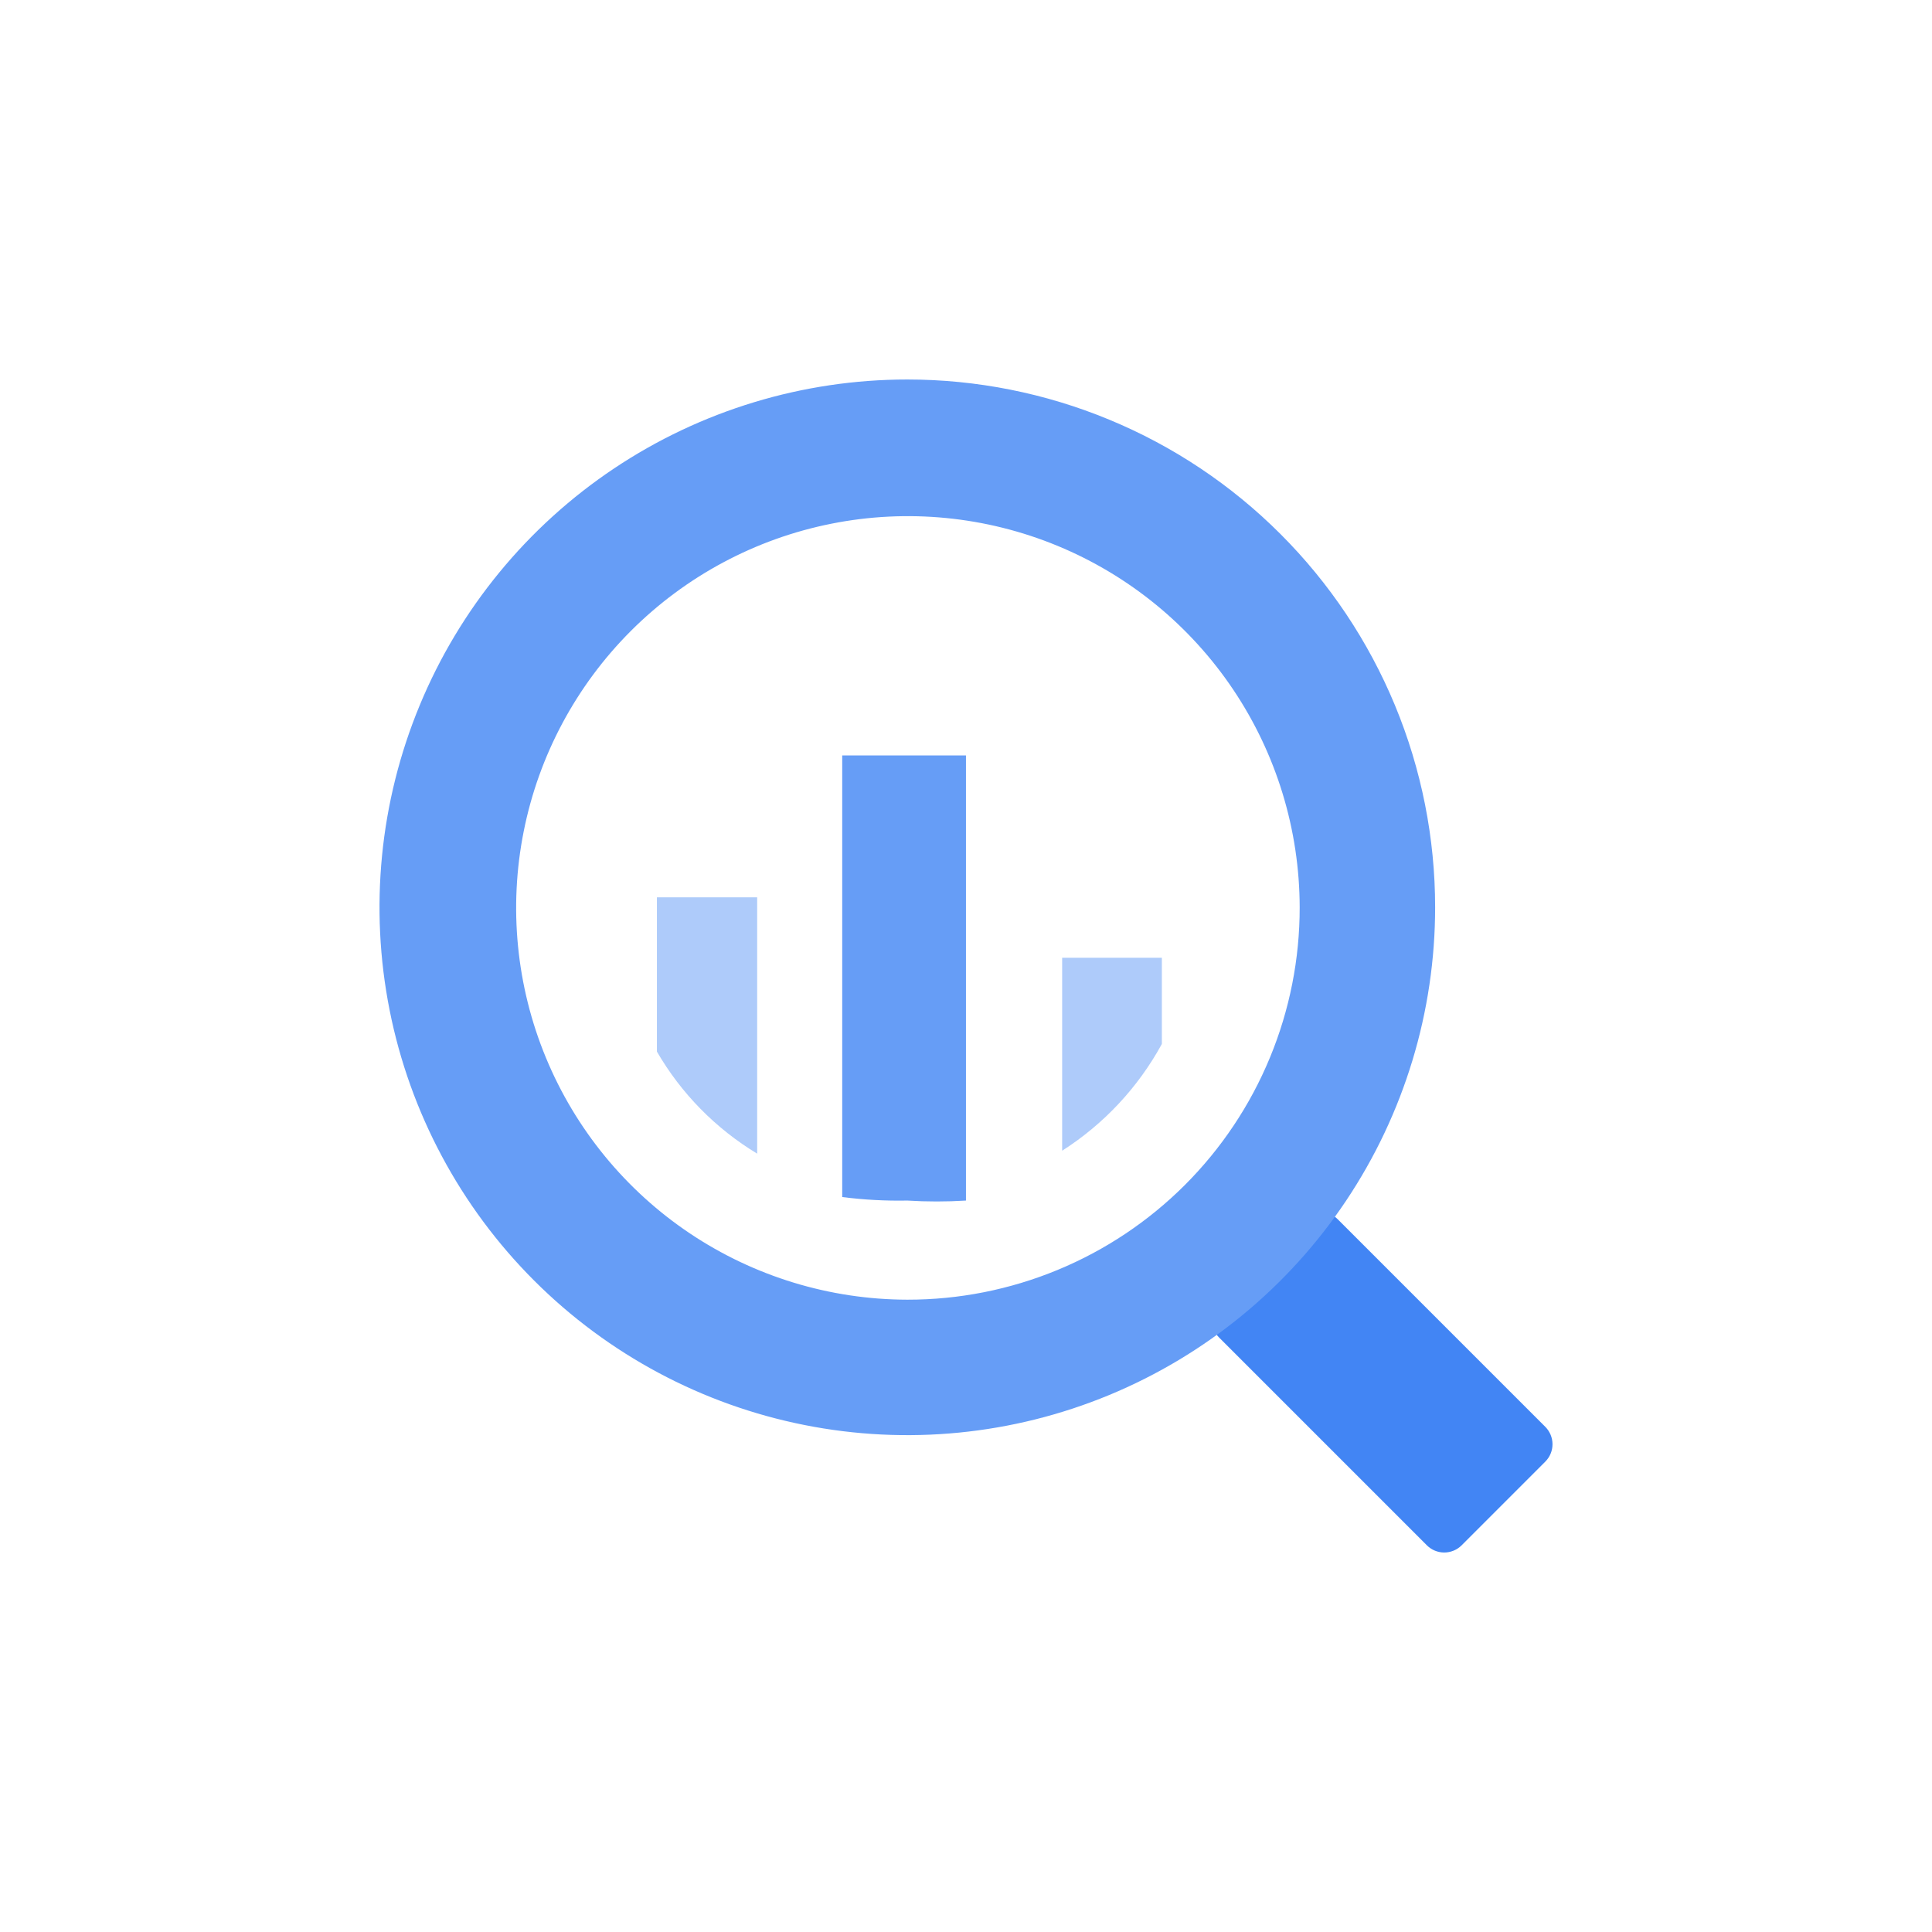
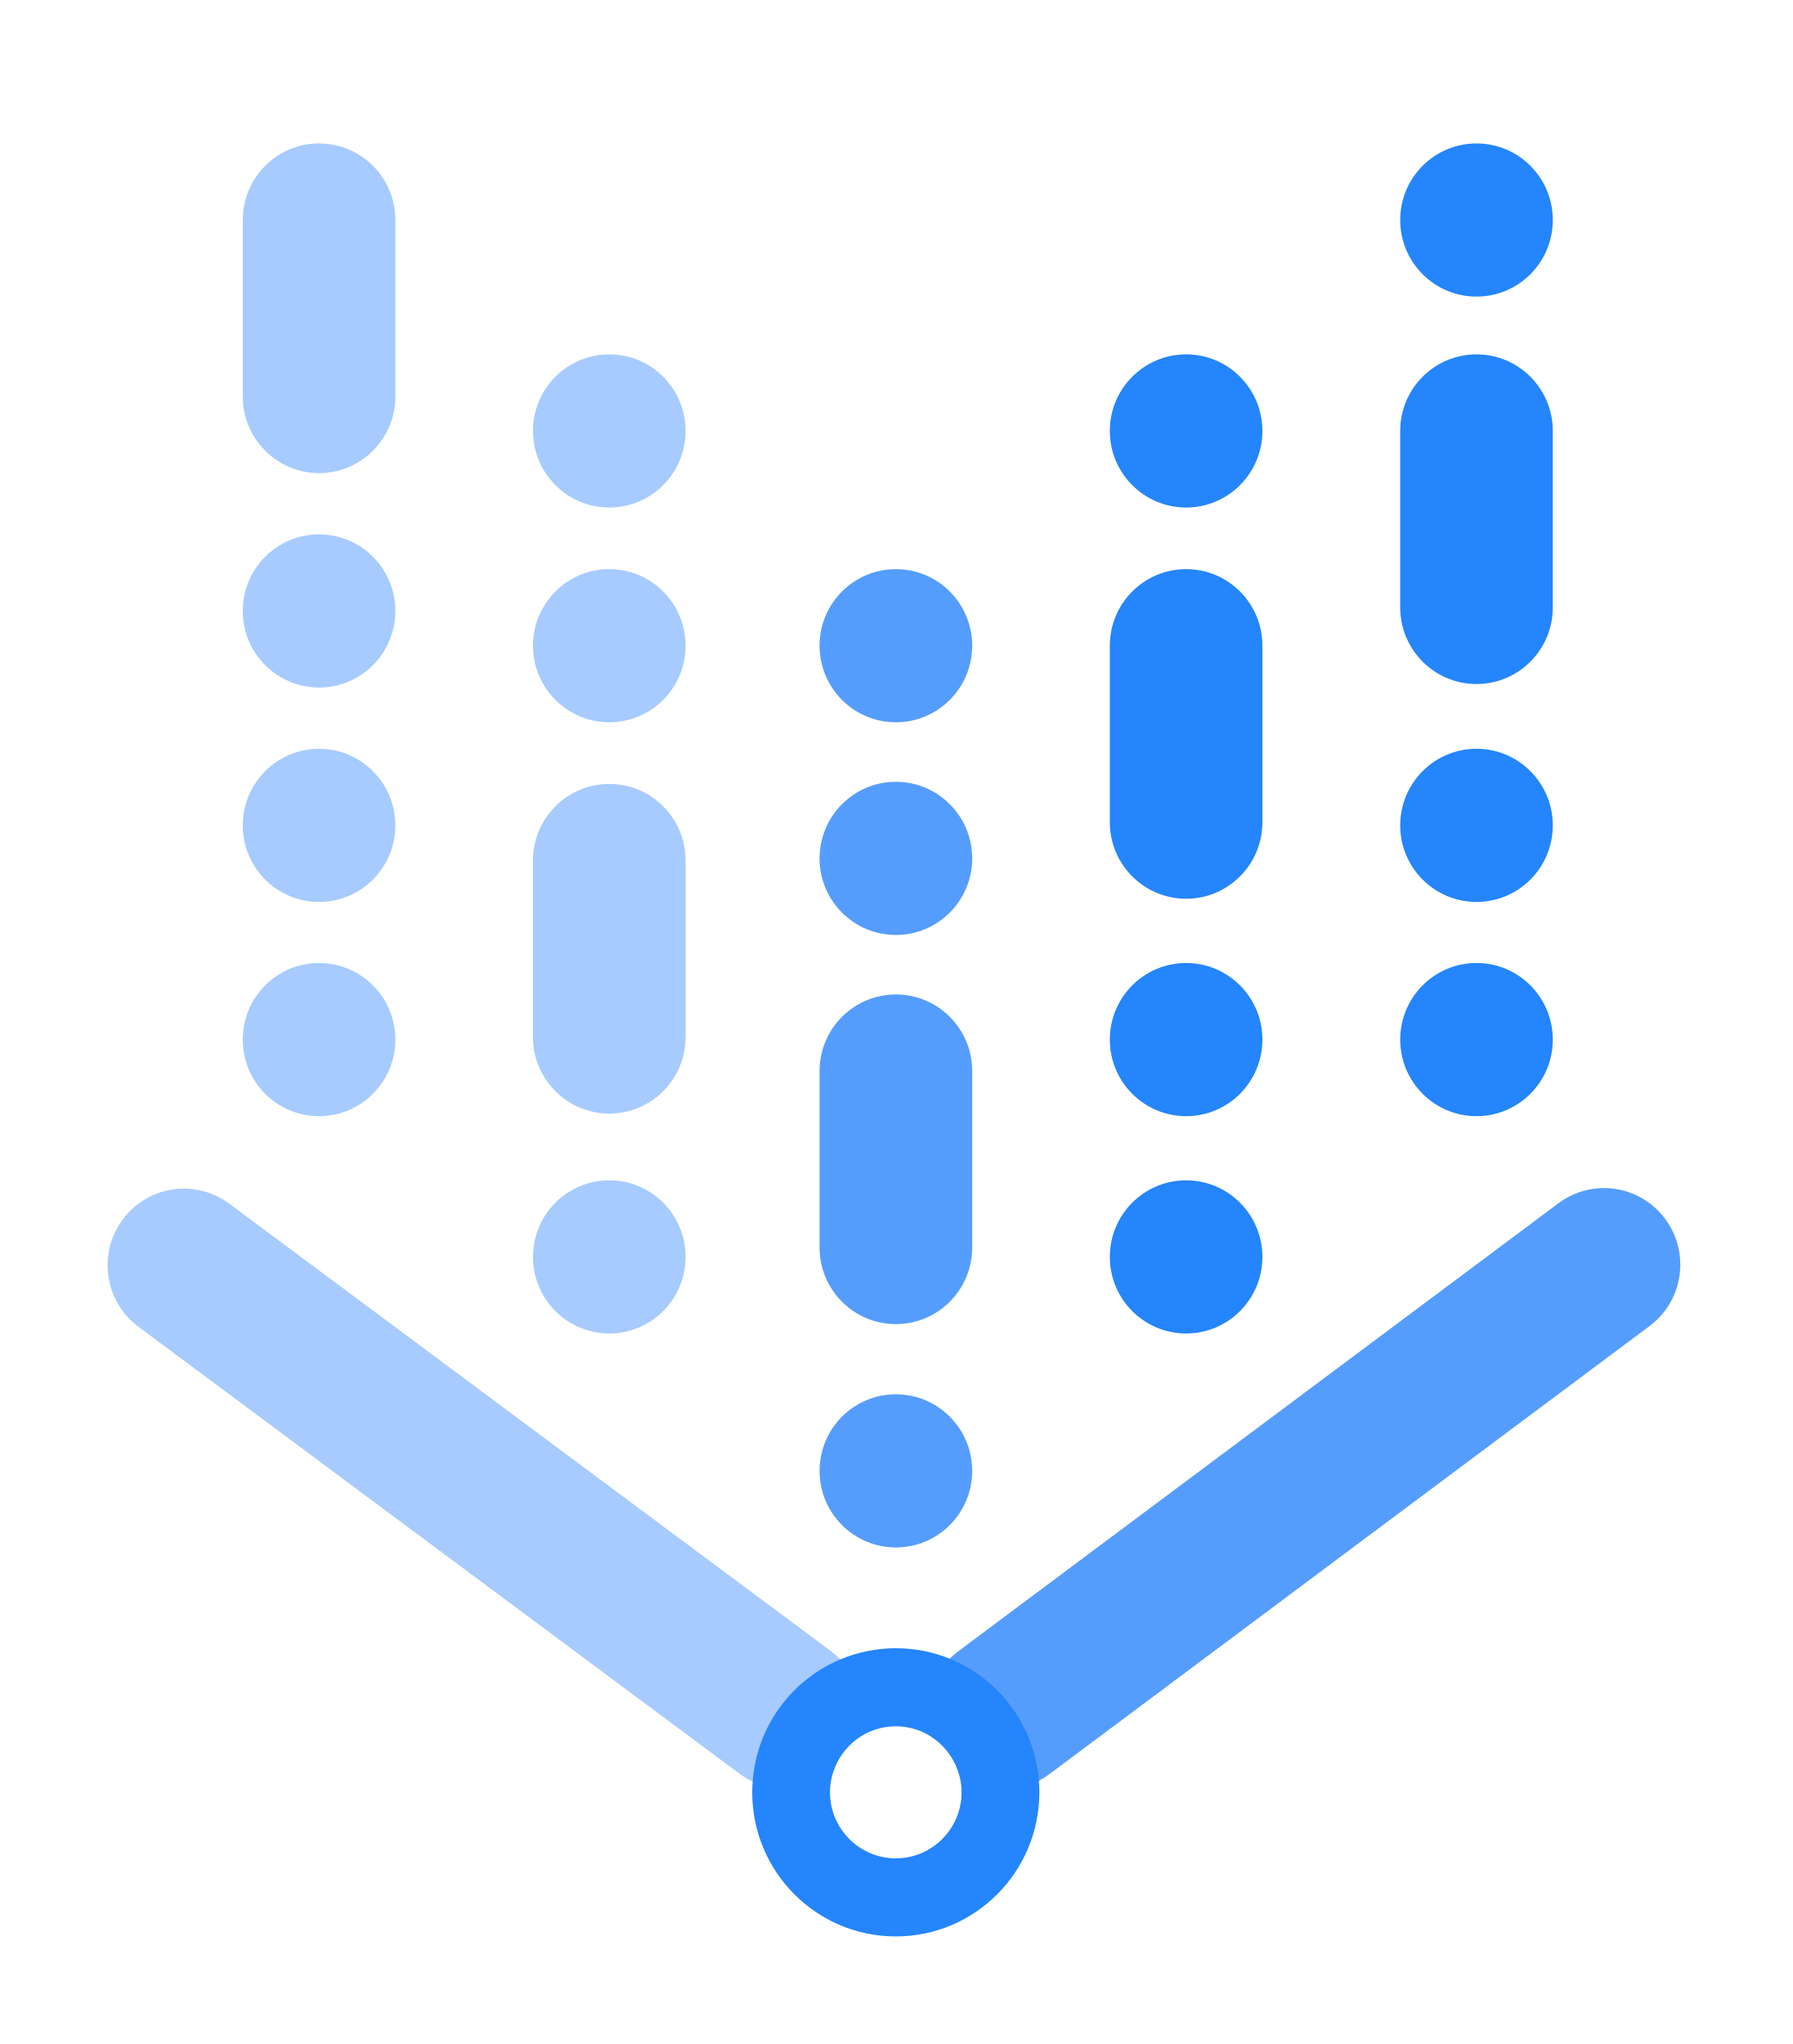
- <svg xmlns="http://www.w3.org/2000/svg" width="56" height="56" viewBox="0 0 56 56" fill="none">
-   <path fill-rule="evenodd" clip-rule="evenodd" d="M19.041 26.01V30.481C19.745 31.696 20.745 32.713 21.947 33.439V26.01H19.041Z" fill="#AECBFA" />
-   <path fill-rule="evenodd" clip-rule="evenodd" d="M24.412 21.896V34.697C25.038 34.777 25.669 34.811 26.299 34.799C26.865 34.834 27.433 34.834 27.999 34.799V21.896H24.412Z" fill="#669DF6" />
-   <path fill-rule="evenodd" clip-rule="evenodd" d="M30.787 27.761V33.354C31.996 32.583 32.99 31.518 33.677 30.26V27.761H30.787Z" fill="#AECBFA" />
-   <path fill-rule="evenodd" clip-rule="evenodd" d="M37.757 35.343L35.343 37.757C35.275 37.823 35.221 37.902 35.184 37.99C35.148 38.078 35.129 38.172 35.129 38.267C35.129 38.361 35.148 38.456 35.184 38.543C35.221 38.631 35.275 38.71 35.343 38.776L41.361 44.794C41.494 44.926 41.674 45 41.862 45C42.05 45 42.23 44.926 42.364 44.794L44.794 42.363C44.926 42.23 45 42.05 45 41.862C45 41.674 44.926 41.494 44.794 41.36L38.777 35.343C38.71 35.275 38.631 35.221 38.543 35.184C38.456 35.147 38.362 35.128 38.267 35.128C38.172 35.128 38.078 35.147 37.99 35.184C37.903 35.221 37.823 35.275 37.757 35.343Z" fill="#4285F4" />
-   <path fill-rule="evenodd" clip-rule="evenodd" d="M26.299 11C23.273 11 20.315 11.897 17.799 13.578C15.284 15.259 13.322 17.649 12.165 20.444C11.007 23.24 10.704 26.316 11.294 29.284C11.884 32.252 13.341 34.978 15.481 37.117C17.621 39.257 20.347 40.714 23.314 41.304C26.282 41.895 29.358 41.592 32.154 40.434C34.95 39.276 37.339 37.315 39.02 34.799C40.701 32.283 41.598 29.325 41.598 26.299C41.598 24.29 41.203 22.301 40.434 20.444C39.665 18.588 38.538 16.902 37.117 15.481C35.697 14.06 34.01 12.933 32.154 12.165C30.298 11.396 28.308 11 26.299 11ZM26.299 37.672C24.055 37.668 21.862 37 19.997 35.751C18.132 34.502 16.679 32.728 15.822 30.654C14.965 28.58 14.741 26.298 15.18 24.097C15.618 21.896 16.7 19.874 18.287 18.287C19.874 16.7 21.896 15.618 24.097 15.18C26.298 14.741 28.58 14.965 30.654 15.822C32.728 16.679 34.502 18.132 35.751 19.997C37 21.862 37.668 24.055 37.672 26.299C37.674 27.793 37.381 29.273 36.81 30.654C36.24 32.035 35.402 33.289 34.346 34.346C33.289 35.402 32.035 36.24 30.654 36.81C29.273 37.381 27.793 37.674 26.299 37.672Z" fill="#669DF6" />
+ <svg xmlns="http://www.w3.org/2000/svg" width="50" height="57" viewBox="0 0 50 57" fill="none">
+   <path d="M11.025 6.135C11.025 4.956 10.072 4 8.897 4C7.722 4 6.77 4.956 6.77 6.135V11.057C6.77 12.237 7.722 13.193 8.897 13.193C10.072 13.193 11.025 12.237 11.025 11.057V6.135Z" fill="#A7CBFE" />
+   <path d="M19.119 23.996C19.119 22.817 18.166 21.861 16.991 21.861C15.816 21.861 14.863 22.817 14.863 23.996V28.918C14.863 30.098 15.816 31.054 16.991 31.054C18.166 31.054 19.119 30.098 19.119 28.918V23.996Z" fill="#A7CBFE" />
+   <path d="M27.111 29.867C27.111 28.688 26.158 27.732 24.983 27.732C23.808 27.732 22.855 28.688 22.855 29.867V34.789C22.855 35.969 23.808 36.925 24.983 36.925C26.158 36.925 27.111 35.969 27.111 34.789V29.867Z" fill="#559DFD" />
+   <path d="M35.204 18.006C35.204 16.827 34.252 15.871 33.077 15.871C31.902 15.871 30.949 16.827 30.949 18.006V22.928C30.949 24.107 31.902 25.063 33.077 25.063C34.252 25.063 35.204 24.107 35.204 22.928V18.006Z" fill="#2485FC" />
+   <path d="M43.302 12.017C43.302 10.838 42.349 9.882 41.175 9.882C39.999 9.882 39.047 10.838 39.047 12.017V16.939C39.047 18.119 39.999 19.075 41.175 19.075C42.349 19.075 43.302 18.119 43.302 16.939V12.017Z" fill="#2485FC" />
+   <path d="M46.858 35.264C46.858 35.917 46.56 36.562 45.999 36.979L29.26 49.477C29.167 49.546 29.069 49.607 28.969 49.662C28.254 50.032 27.39 49.962 26.748 49.498C26.629 49.054 26.347 48.676 25.972 48.434C25.72 47.681 25.911 46.832 26.484 46.257C26.555 46.183 26.636 46.114 26.72 46.05L43.461 33.553C44.403 32.85 45.736 33.046 46.437 33.993C46.721 34.376 46.858 34.822 46.858 35.264Z" fill="#559DFD" />
+   <path d="M23.875 48.512C23.584 48.734 23.359 49.041 23.241 49.398C22.613 49.916 21.732 50.032 20.99 49.681C20.862 49.623 20.741 49.551 20.624 49.464L3.861 36.999C2.918 36.296 2.718 34.959 3.419 34.012C3.835 33.446 4.477 33.146 5.13 33.146C5.568 33.146 6.013 33.283 6.394 33.566L23.157 46.033C23.257 46.107 23.35 46.19 23.432 46.277C24 46.875 24.17 47.751 23.875 48.512Z" fill="#A7CBFE" />
+   <path d="M43.302 6.135C43.302 4.956 42.349 4 41.175 4C39.999 4 39.047 4.956 39.047 6.135C39.047 7.315 39.999 8.271 41.175 8.271C42.349 8.271 43.302 7.315 43.302 6.135Z" fill="#2485FC" />
+   <path d="M43.302 23.017C43.302 21.837 42.349 20.881 41.175 20.881C39.999 20.881 39.047 21.837 39.047 23.017C39.047 24.196 39.999 25.152 41.175 25.152C42.349 25.152 43.302 24.196 43.302 23.017Z" fill="#2485FC" />
+   <path d="M11.025 23.017C11.025 21.837 10.072 20.881 8.897 20.881C7.722 20.881 6.77 21.837 6.77 23.017C6.77 24.196 7.722 25.152 8.897 25.152C10.072 25.152 11.025 24.196 11.025 23.017Z" fill="#A7CBFE" />
+   <path d="M11.025 17.037C11.025 15.858 10.072 14.902 8.897 14.902C7.722 14.902 6.77 15.858 6.77 17.037C6.77 18.217 7.722 19.173 8.897 19.173C10.072 19.173 11.025 18.217 11.025 17.037Z" fill="#A7CBFE" />
+   <path d="M27.111 18.006C27.111 16.827 26.158 15.871 24.983 15.871C23.808 15.871 22.855 16.827 22.855 18.006C22.855 19.186 23.808 20.142 24.983 20.142C26.158 20.142 27.111 19.186 27.111 18.006Z" fill="#559DFD" />
+   <path d="M19.119 18.006C19.119 16.827 18.166 15.871 16.991 15.871C15.816 15.871 14.863 16.827 14.863 18.006C14.863 19.186 15.816 20.142 16.991 20.142C18.166 20.142 19.119 19.186 19.119 18.006Z" fill="#A7CBFE" />
+   <path d="M19.119 12.017C19.119 10.838 18.166 9.882 16.991 9.882C15.816 9.882 14.863 10.838 14.863 12.017C14.863 13.197 15.816 14.153 16.991 14.153C18.166 14.153 19.119 13.197 19.119 12.017Z" fill="#A7CBFE" />
+   <path d="M35.204 12.017C35.204 10.838 34.252 9.882 33.077 9.882C31.902 9.882 30.949 10.838 30.949 12.017C30.949 13.197 31.902 14.153 33.077 14.153C34.252 14.153 35.204 13.197 35.204 12.017Z" fill="#2485FC" />
+   <path d="M27.111 23.938C27.111 22.758 26.158 21.802 24.983 21.802C23.808 21.802 22.855 22.758 22.855 23.938C22.855 25.117 23.808 26.073 24.983 26.073C26.158 26.073 27.111 25.117 27.111 23.938Z" fill="#559DFD" />
+   <path d="M27.111 41.017C27.111 39.838 26.158 38.882 24.983 38.882C23.808 38.882 22.855 39.838 22.855 41.017C22.855 42.197 23.808 43.153 24.983 43.153C26.158 43.153 27.111 42.197 27.111 41.017Z" fill="#559DFD" />
+   <path d="M43.302 28.991C43.302 27.811 42.349 26.855 41.175 26.855C39.999 26.855 39.047 27.811 39.047 28.991C39.047 30.17 39.999 31.126 41.175 31.126C42.349 31.126 43.302 30.17 43.302 28.991Z" fill="#2485FC" />
+   <path d="M35.204 28.991C35.204 27.811 34.252 26.855 33.077 26.855C31.902 26.855 30.949 27.811 30.949 28.991C30.949 30.17 31.902 31.126 33.077 31.126C34.252 31.126 35.204 30.17 35.204 28.991Z" fill="#2485FC" />
+   <path d="M35.204 35.05C35.204 33.871 34.252 32.915 33.077 32.915C31.902 32.915 30.949 33.871 30.949 35.05C30.949 36.23 31.902 37.186 33.077 37.186C34.252 37.186 35.204 36.23 35.204 35.05Z" fill="#2485FC" />
+   <path d="M19.119 35.05C19.119 33.871 18.166 32.915 16.991 32.915C15.816 32.915 14.863 33.871 14.863 35.05C14.863 36.23 15.816 37.186 16.991 37.186C18.166 37.186 19.119 36.23 19.119 35.05Z" fill="#A7CBFE" />
+   <path d="M11.025 28.991C11.025 27.811 10.072 26.855 8.897 26.855C7.722 26.855 6.77 27.811 6.77 28.991C6.77 30.17 7.722 31.126 8.897 31.126C10.072 31.126 11.025 30.17 11.025 28.991Z" fill="#A7CBFE" />
+   <path d="M28.971 49.661C28.849 48.114 27.858 46.814 26.485 46.257C26.021 46.067 25.514 45.963 24.98 45.963C24.447 45.963 23.909 46.074 23.432 46.276C22.078 46.844 21.1 48.142 20.99 49.681C20.981 49.779 20.977 49.881 20.977 49.981C20.977 52.2 22.77 54 24.98 54C27.19 54 28.984 52.2 28.984 49.981C28.984 49.873 28.979 49.766 28.971 49.661ZM24.98 51.823C23.97 51.823 23.145 50.996 23.145 49.981C23.145 49.777 23.178 49.581 23.241 49.398C23.358 49.041 23.584 48.734 23.874 48.512C24.184 48.279 24.566 48.14 24.98 48.14C25.347 48.14 25.687 48.249 25.974 48.434C26.349 48.675 26.631 49.054 26.75 49.498C26.793 49.653 26.815 49.814 26.815 49.981C26.815 50.996 25.993 51.823 24.98 51.823Z" fill="#2485FC" />
</svg>
